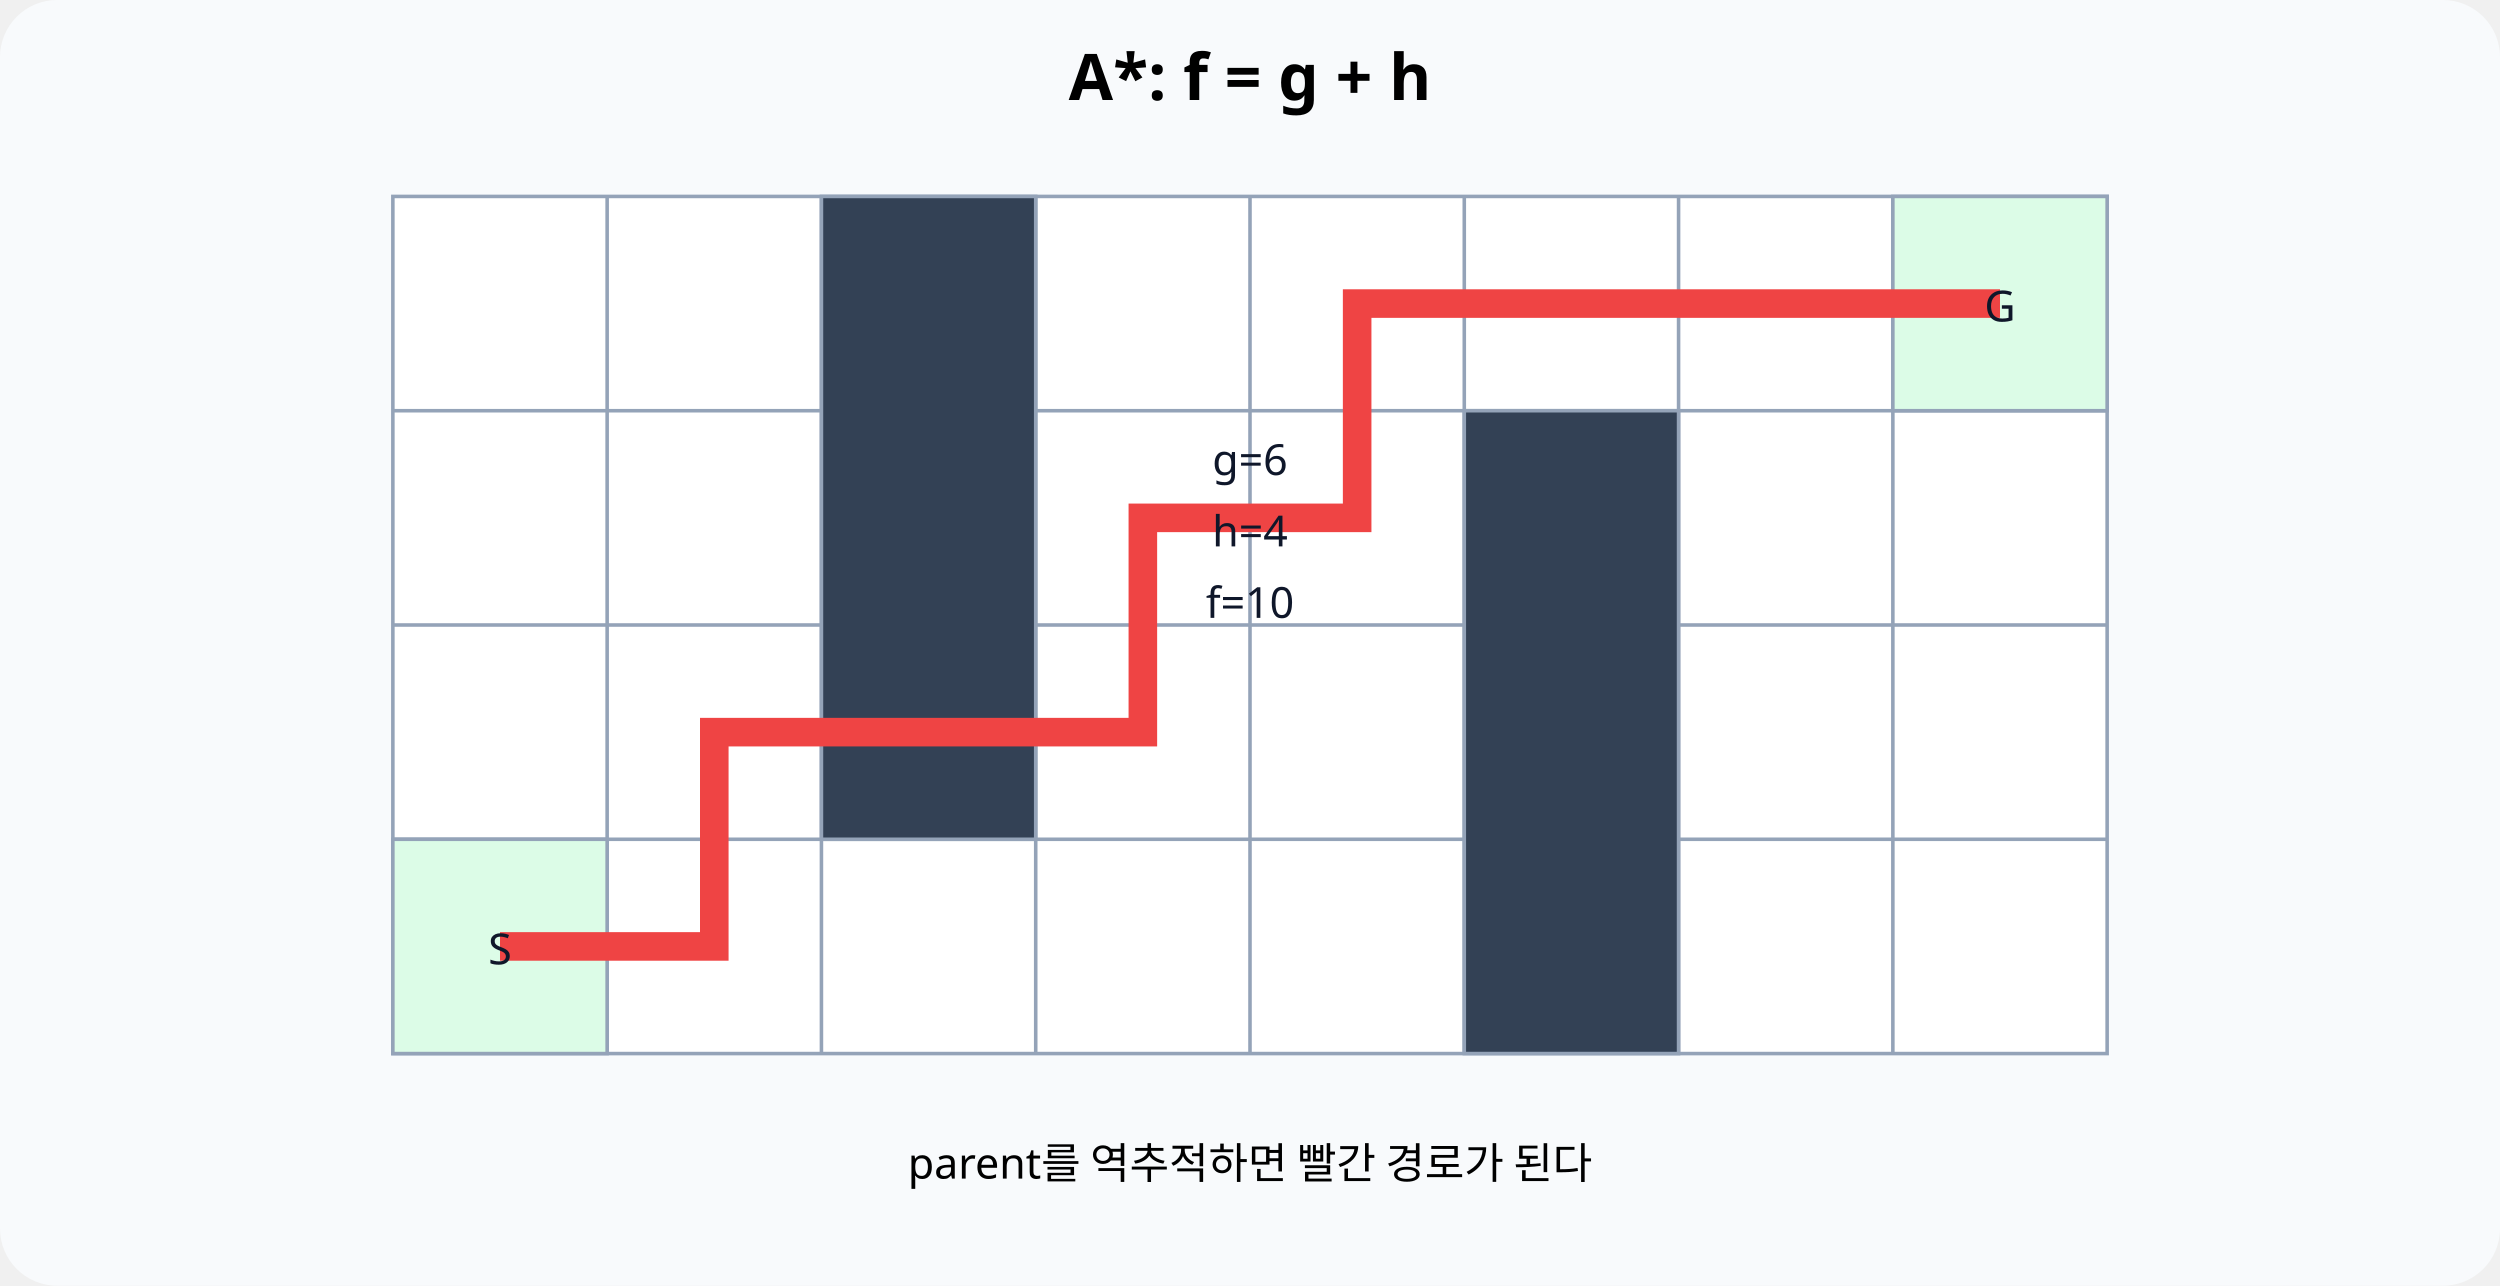
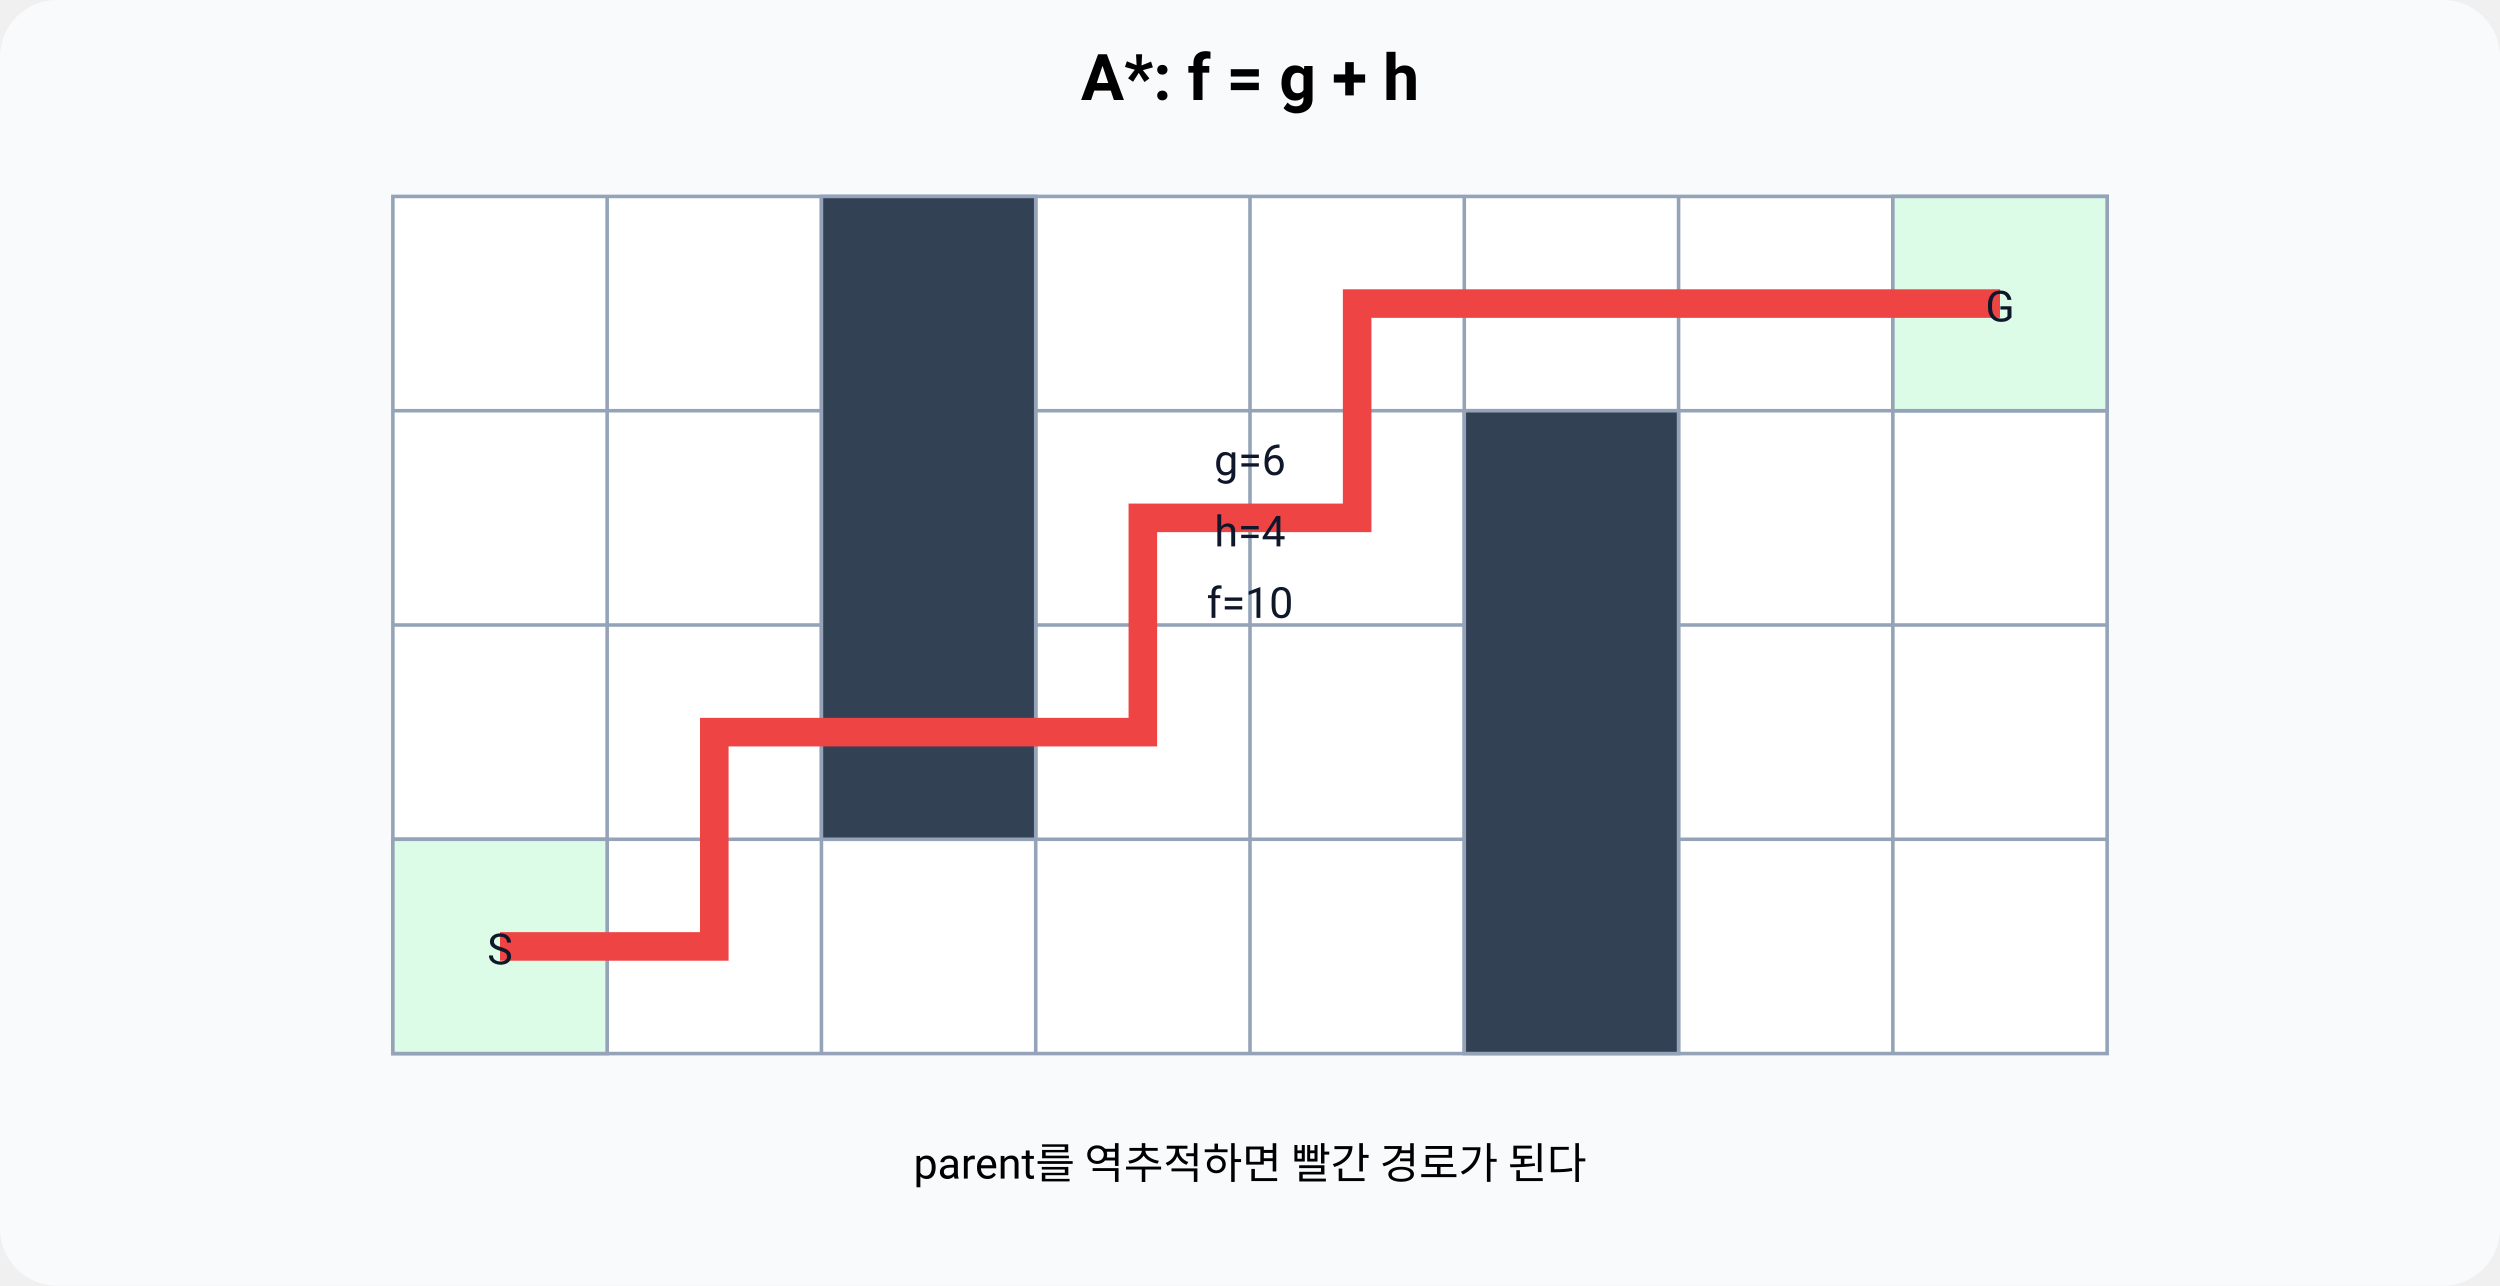
<svg xmlns="http://www.w3.org/2000/svg" viewBox="0 0 700 360">
  <rect width="700" height="360" rx="16" fill="#f8fafc" />
-   <text x="350" y="28" text-anchor="middle" font-family="sans-serif" font-size="18" font-weight="700">A*: f = g + h</text>
+   <text x="350" y="28" text-anchor="middle" font-family="-apple-system, BlinkMacSystemFont, 'Segoe UI', Roboto, 'Apple SD Gothic Neo', 'Malgun Gothic', 'Nanum Gothic', 'Noto Sans KR', sans-serif" font-size="18" font-weight="700">A*: f = g + h</text>
  <g transform="translate(110 55)" stroke="#94a3b8">
    <g fill="#fff">
      <rect width="480" height="240" />
    </g>
    <g stroke-width="1">
      <path d="M60 0V240M120 0V240M180 0V240M240 0V240M300 0V240M360 0V240M420 0V240" />
      <path d="M0 60H480M0 120H480M0 180H480" />
    </g>
    <g fill="#334155">
      <rect x="120" y="0" width="60" height="180" />
      <rect x="300" y="60" width="60" height="180" />
    </g>
    <g fill="#dcfce7">
      <rect x="0" y="180" width="60" height="60" />
      <rect x="420" y="0" width="60" height="60" />
    </g>
    <path d="M30 210L90 210L90 150L210 150L210 90L270 90L270 30L450 30" fill="none" stroke="#ef4444" stroke-width="8" />
-     <g font-family="sans-serif" text-anchor="middle" fill="#0f172a" stroke="none">
+     <g font-family="-apple-system, BlinkMacSystemFont, 'Segoe UI', Roboto, 'Apple SD Gothic Neo', 'Malgun Gothic', 'Nanum Gothic', 'Noto Sans KR', sans-serif" text-anchor="middle" fill="#0f172a" stroke="none">
      <text x="30" y="215">S</text>
      <text x="450" y="35">G</text>
      <text x="240" y="78">g=6</text>
      <text x="240" y="98">h=4</text>
      <text x="240" y="118">f=10</text>
    </g>
  </g>
-   <text x="350" y="330" text-anchor="middle" font-family="sans-serif" font-size="12">parent를 역추적하면 빨간 경로가 된다</text>
+   <text x="350" y="330" text-anchor="middle" font-family="-apple-system, BlinkMacSystemFont, 'Segoe UI', Roboto, 'Apple SD Gothic Neo', 'Malgun Gothic', 'Nanum Gothic', 'Noto Sans KR', sans-serif" font-size="12">parent를 역추적하면 빨간 경로가 된다</text>
</svg>
